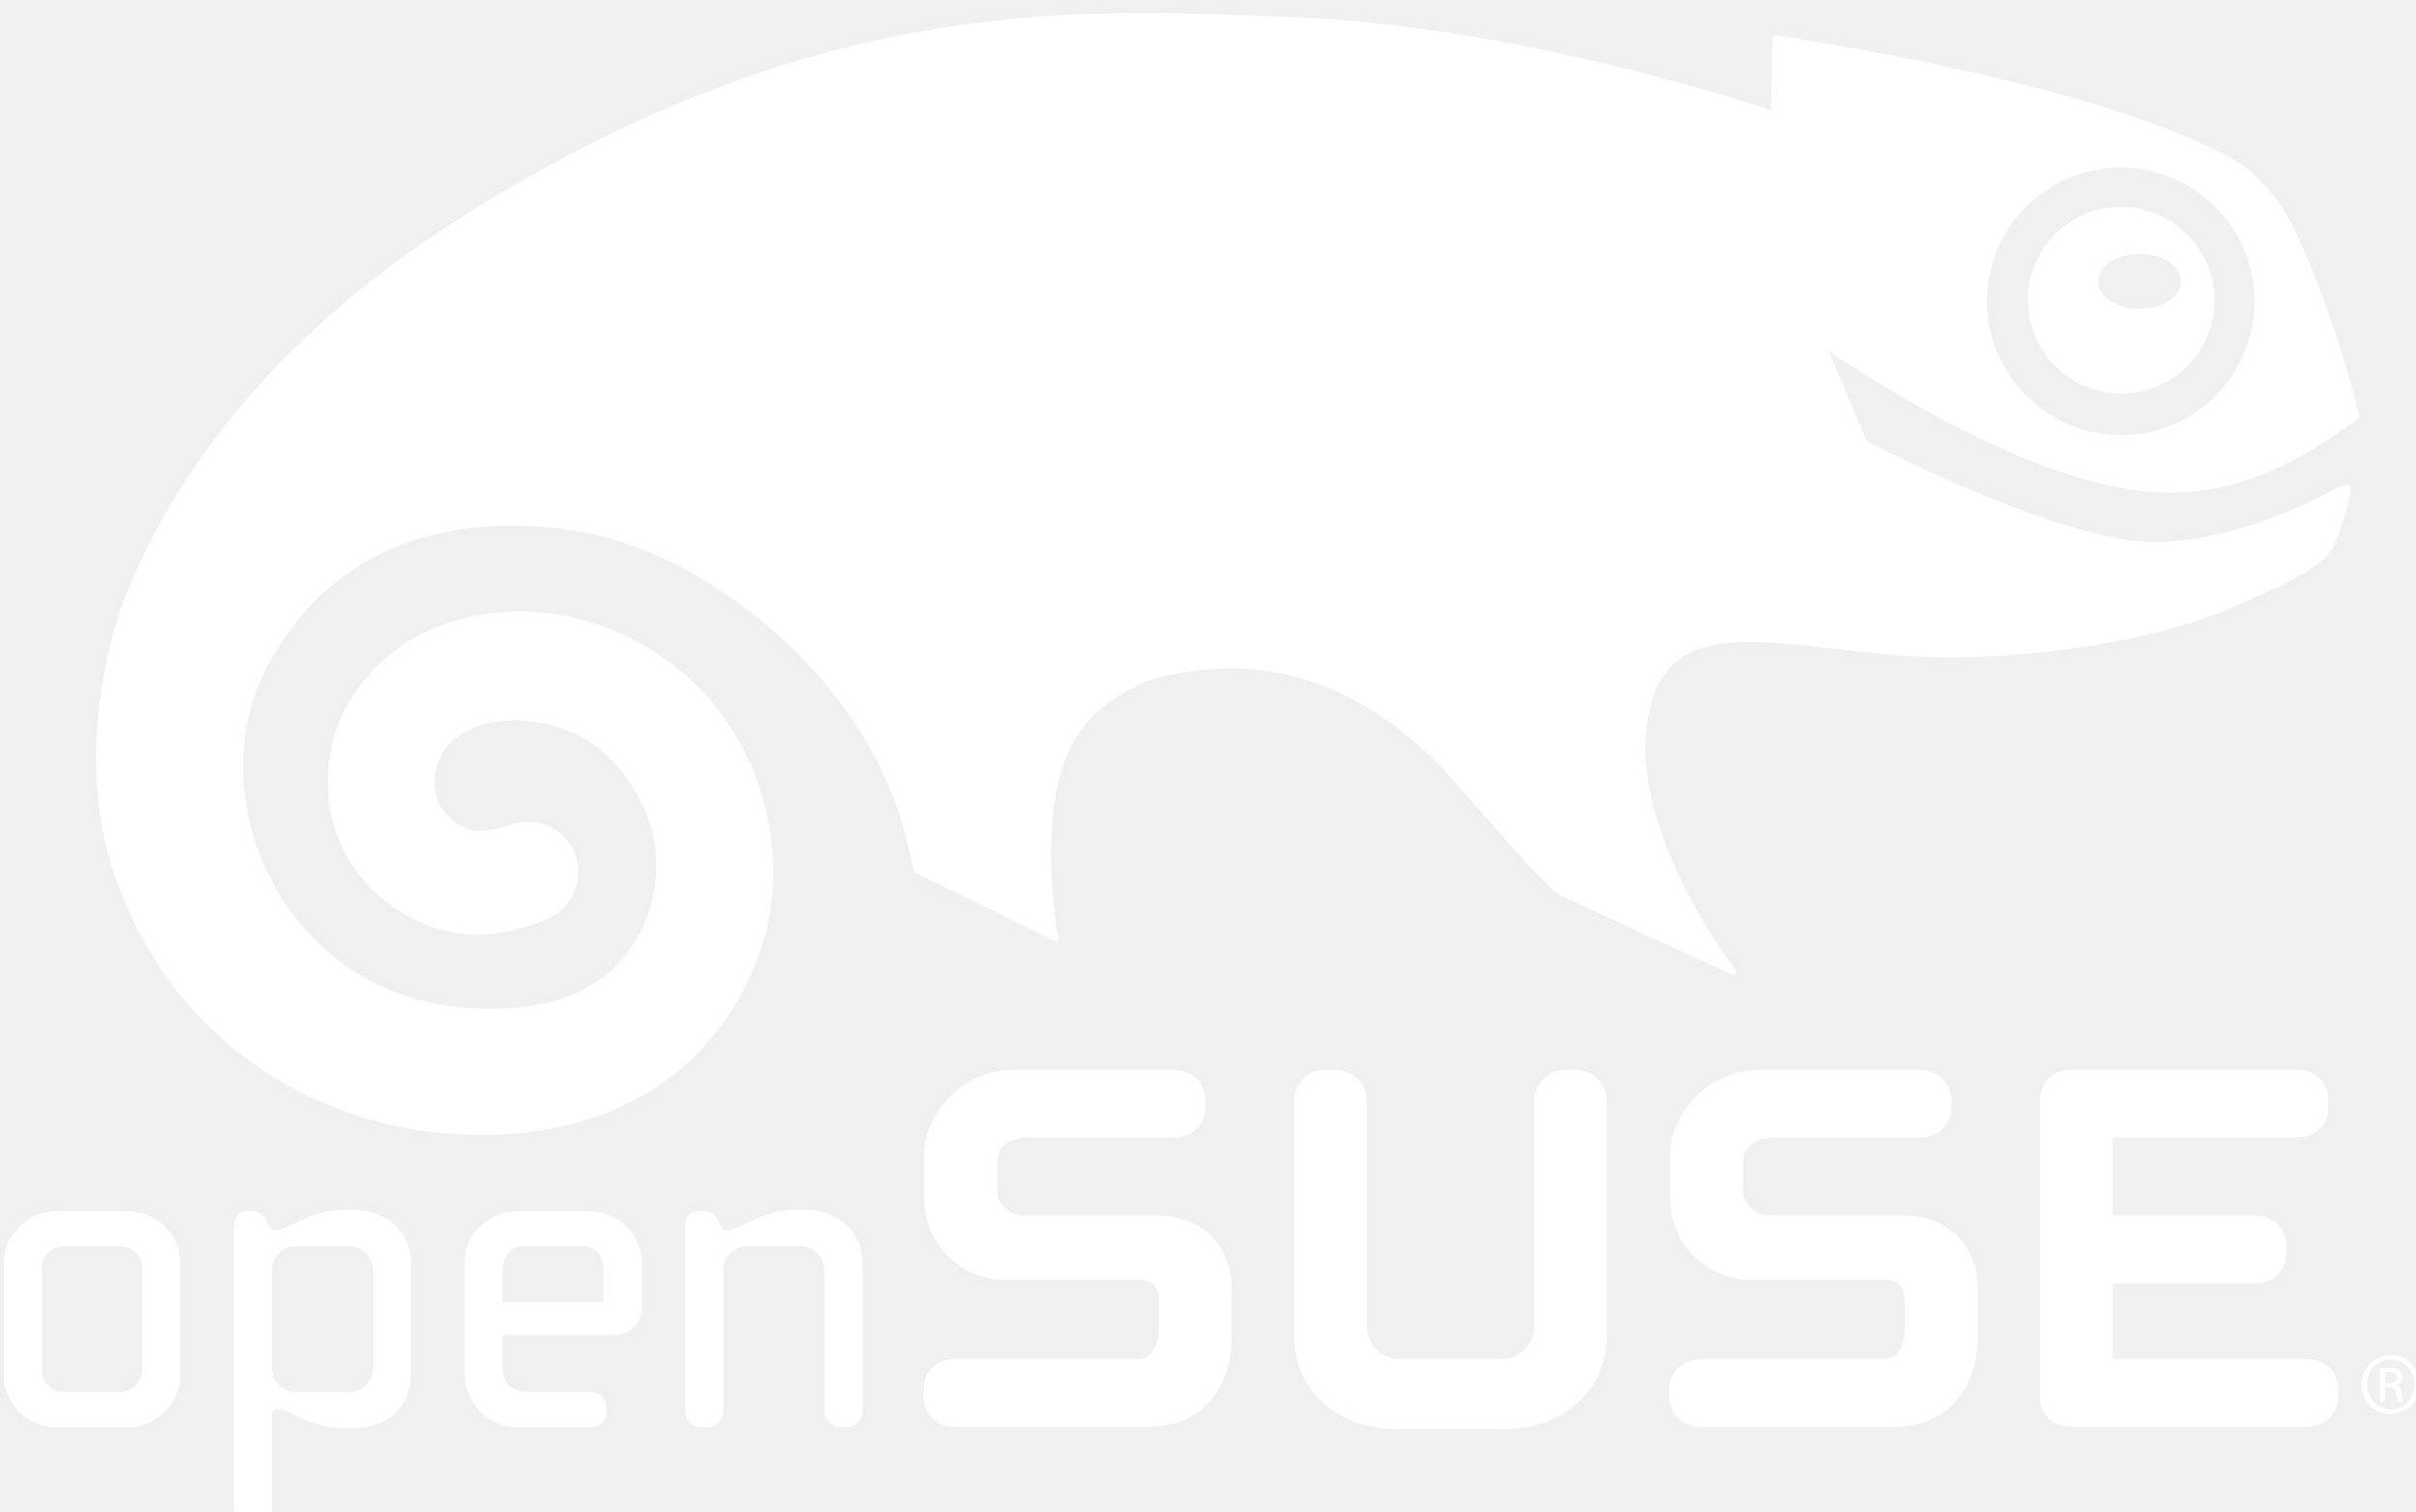
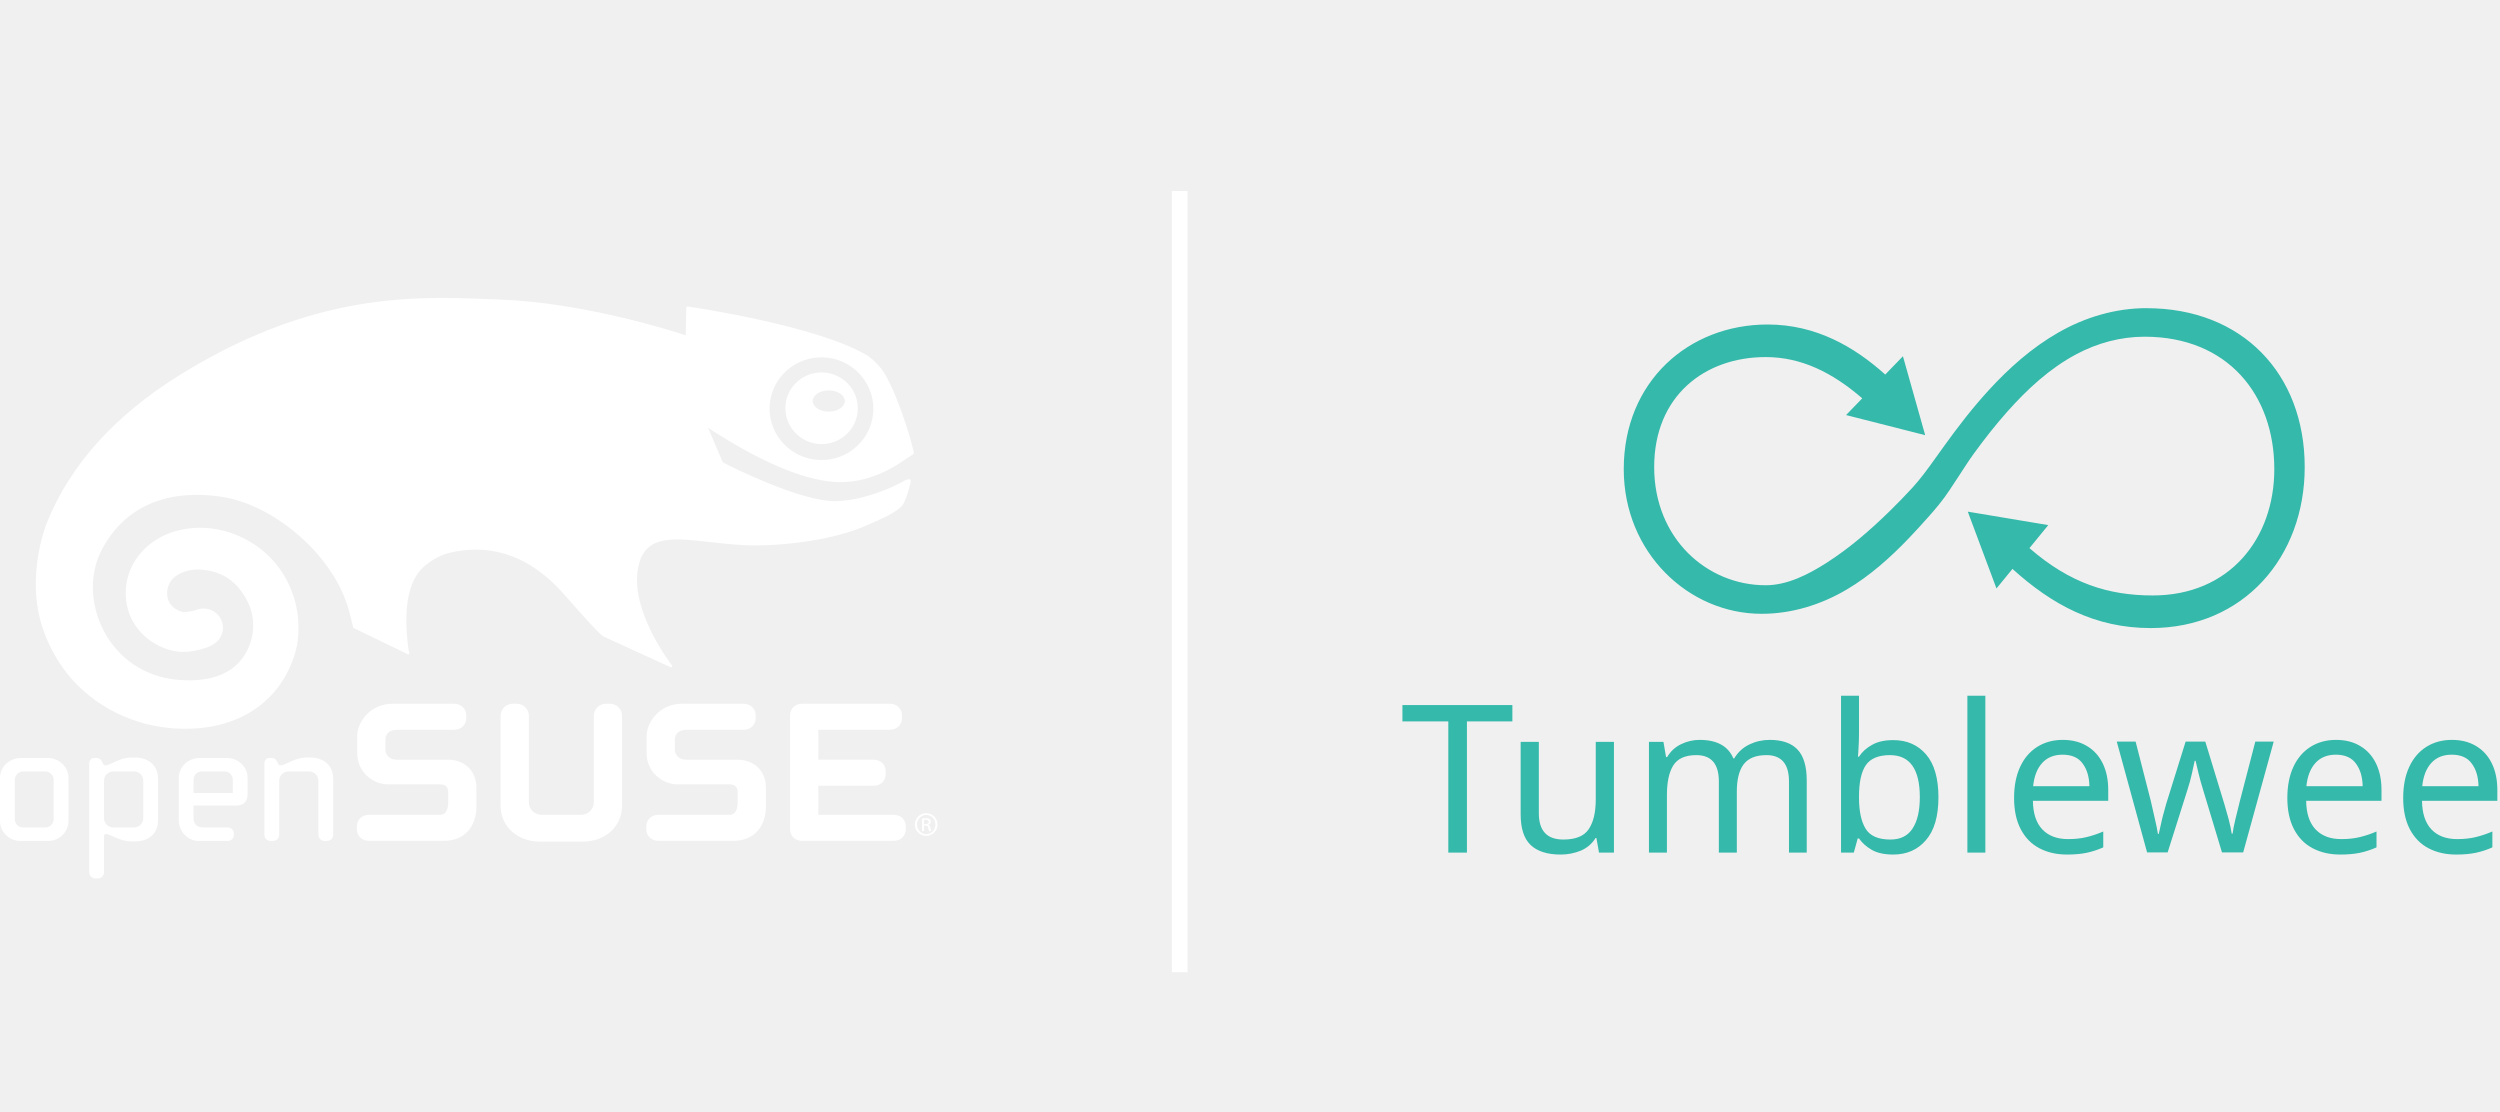
- <svg xmlns="http://www.w3.org/2000/svg" version="1.1" id="Layer_1" x="0px" y="0px" width="320" height="200.303" viewBox="0 0 320 200.303" enable-background="new 0 0 792 612" xml:space="preserve">
-   <defs id="defs31" />
-   <g id="layer1" style="display:none">
-     <rect style="opacity:0.65;fill:#008000;fill-opacity:1" id="rect3139" width="407.033" height="257.167" x="-44.339" y="-16.072" />
-   </g>
-   <g id="layer2">
-     <path clip-rule="evenodd" d="m 281.365,27.426 c -3.311,-0.119 -6.451,1.051 -8.85,3.301 -2.399,2.25 -3.815,5.298 -3.915,8.599 -0.23,6.821 5.111,12.559 11.916,12.81 3.31,0.1 6.465,-1.07 8.878,-3.32 2.41,-2.261 3.795,-5.311 3.901,-8.599 0.23,-6.819 -5.109,-12.549 -11.93,-12.791 z m 2.02,13.512 c -3.031,0 -5.479,-1.64 -5.479,-3.65 0,-2.029 2.448,-3.66 5.479,-3.66 3.031,0 5.486,1.631 5.486,3.66 -0.002,2.01 -2.457,3.65 -5.486,3.65 z m 27.153,15.799 c 0.805,-0.531 1.396,-0.972 1.645,-1.07 l 0.268,-0.419 c -0.68,-4.279 -7.059,-25.029 -11.884,-30.019 -1.329,-1.359 -2.394,-2.699 -4.55,-3.96 C 278.564,11.098 237.155,4.96 235.216,4.679 l -0.33,0.091 -0.125,0.3 c 0,0 -0.16,8.58 -0.184,9.539 -4.229,-1.421 -34.972,-11.351 -63.791,-12.351 -24.44,-0.859 -60.033,-4.02 -107.196,24.98 l -1.394,0.868 C 40.006,41.948 24.686,59.017 16.678,78.846 c -2.512,6.24 -5.889,20.32 -2.541,33.569 1.442,5.791 4.13,11.611 7.756,16.819 8.194,11.77 21.944,19.58 36.749,20.899 20.904,1.87 36.733,-7.519 42.363,-25.099 3.871,-12.13 0,-29.928 -14.839,-39.008 C 74.094,78.636 61.115,80.316 53.586,85.297 47.055,89.627 43.356,96.357 43.421,103.747 c 0.151,13.11 11.444,20.078 19.564,20.099 2.359,0 4.728,-0.41 7.4,-1.28 0.951,-0.289 1.845,-0.649 2.831,-1.259 l 0.309,-0.181 0.195,-0.13 -0.065,0.039 c 1.85,-1.261 2.964,-3.311 2.964,-5.511 0,-0.6 -0.084,-1.208 -0.256,-1.821 -0.959,-3.32 -4.239,-5.328 -7.638,-4.709 l -0.46,0.109 -0.621,0.189 -0.901,0.31 c -1.87,0.46 -3.269,0.5 -3.569,0.51 -0.951,-0.061 -5.625,-1.461 -5.625,-6.58 v -0.07 c 0,-1.88 0.754,-3.199 1.17,-3.92 1.454,-2.28 5.435,-4.518 10.814,-4.05 7.059,0.61 12.149,4.23 15.52,11.06 3.129,6.349 2.31,14.159 -2.11,19.88 -4.39,5.668 -12.205,8.078 -22.598,6.959 -10.481,-1.159 -19.34,-7.191 -24.303,-16.579 -4.856,-9.178 -5.121,-20.059 -0.686,-28.418 10.609,-20.029 30.649,-19.82 41.637,-17.921 16.26,2.82 34.758,17.819 41.319,35.139 1.059,2.761 1.6,4.949 2.071,6.951 l 0.709,2.99 18.37,8.969 0.24,0.181 0.445,-0.04 0.081,-0.53 c -0.114,-0.41 -0.381,-0.789 -0.805,-5.93 -0.349,-4.562 -1.059,-17.051 5.228,-23.24 2.441,-2.419 6.161,-4.578 9.099,-5.269 12.04,-2.941 26.159,-0.912 39.507,14.539 6.91,7.98 10.279,11.619 11.97,13.249 l 0.589,0.531 0.695,0.519 c 0.554,0.302 22.954,10.621 22.954,10.621 l 0.461,-0.11 0.009,-0.479 c -0.149,-0.17 -14.199,-18.328 -11.698,-33.279 1.97,-11.909 11.447,-10.83 24.558,-9.35 4.279,0.5 9.152,1.059 14.196,1.172 14.083,0.089 29.254,-2.512 38.604,-6.602 6.049,-2.629 9.909,-4.379 12.328,-6.579 0.87,-0.721 1.321,-1.891 1.791,-3.15 l 0.33,-0.831 c 0.391,-1.021 0.966,-3.171 1.219,-4.35 0.102,-0.519 0.161,-1.068 -0.209,-1.359 l -1.294,0.24 c -4.106,2.471 -14.369,7.15 -23.965,7.35 -11.914,0.24 -35.898,-11.981 -38.399,-13.28 l -0.24,-0.279 c -0.589,-1.44 -4.19,-9.95 -4.96,-11.749 17.27,11.379 31.594,17.668 42.559,18.638 12.207,1.087 21.722,-5.574 25.785,-8.422 z M 263.191,39.298 c 0.175,-4.73 2.155,-9.12 5.614,-12.34 3.46,-3.231 7.975,-4.9 12.708,-4.749 9.76,0.349 17.43,8.589 17.095,18.338 -0.184,4.73 -2.164,9.12 -5.614,12.33 -3.46,3.25 -7.964,4.92 -12.719,4.76 -9.75,-0.36 -17.411,-8.58 -17.084,-18.338 z" id="Geeko" style="opacity:1;fill:#ffffff;fill-opacity:1;fill-rule:evenodd" />
-     <path d="m 134.486,141.732 c -7.784,0 -12.065,6.58 -12.065,11.13 v 5.84 c 0,6.7 5.474,10.851 10.549,10.851 h 17.819 c 2.245,0 2.715,1.47 2.715,2.71 v 3.769 c 0,0.4 -0.081,4.02 -2.715,4.02 h -24.303 c -2.415,0 -4.16,1.68 -4.16,3.979 v 1.042 c 0,2.291 1.745,3.96 4.16,3.96 h 25.624 c 6.698,0 11.019,-4.66 11.019,-11.879 v -6.302 c 0,-6.779 -4.87,-9.809 -9.706,-9.809 h -17.533 c -2.64,0 -3.836,-1.98 -3.836,-3.38 v -3.48 c 0,-2.191 1.464,-3.46 4.025,-3.46 h 19.408 c 2.38,0 4.171,-1.71 4.171,-3.971 v -1.04 c 0,-2.269 -1.821,-3.981 -4.251,-3.981 h -20.922 z" id="path7-7" style="opacity:1;fill:#ffffff;fill-opacity:1" />
-     <path d="m 207.349,141.732 c -2.301,0 -4.155,1.87 -4.155,4.171 v 29.838 c 0,2.39 -1.95,4.311 -4.311,4.311 h -13.545 c -2.369,0 -4.309,-1.92 -4.309,-4.311 v -29.838 c 0,-2.301 -1.87,-4.171 -4.169,-4.171 h -1.31 c -2.334,0 -4.171,1.842 -4.171,4.171 v 30.968 c 0,7.21 5.674,12.44 13.489,12.44 h 14.485 c 7.805,0 13.475,-5.228 13.475,-12.44 v -30.968 c 0,-2.329 -1.829,-4.171 -4.16,-4.171 h -1.319 z" id="path9-5" style="opacity:1;fill:#ffffff;fill-opacity:1" />
-     <path d="m 233.281,141.732 c -7.78,0 -12.074,6.58 -12.074,11.13 v 5.84 c 0,6.7 5.484,10.851 10.563,10.851 h 17.814 c 2.248,0 2.72,1.47 2.72,2.71 v 3.769 c 0,0.4 -0.081,4.02 -2.72,4.02 h -24.314 c -2.405,0 -4.16,1.68 -4.16,3.979 v 1.042 c 0,2.291 1.756,3.96 4.16,3.96 h 25.633 c 6.7,0 11.041,-4.66 11.041,-11.879 v -6.302 c 0,-6.779 -4.885,-9.809 -9.72,-9.809 h -17.533 c -2.647,0 -3.839,-1.98 -3.839,-3.38 v -3.48 c 0,-2.191 1.464,-3.46 4.025,-3.46 h 19.419 c 2.375,0 4.158,-1.71 4.158,-3.971 v -1.04 c 0,-2.269 -1.819,-3.981 -4.26,-3.981 h -20.913 z" id="path11-9" style="opacity:1;fill:#ffffff;fill-opacity:1" />
-     <path d="m 274.246,141.732 c -2.31,0 -4.055,1.712 -4.055,3.981 v 39.358 c 0,2.259 1.705,3.96 3.964,3.96 h 31.364 c 2.415,0 4.16,-1.67 4.16,-3.96 v -1.042 c 0,-2.299 -1.745,-3.979 -4.16,-3.979 0,0 -24.533,0 -25.687,0 0,-1.021 0,-9.011 0,-10.02 1.144,0 18.822,0 18.822,0 2.41,0 4.16,-1.691 4.16,-3.981 v -1.04 c 0,-2.301 -1.75,-3.971 -4.16,-3.971 0,0 -17.679,0 -18.822,0 0,-1.03 0,-9.29 0,-10.32 1.144,0 24.382,0 24.382,0 2.406,0 4.16,-1.659 4.16,-3.971 v -1.04 c 0,-2.301 -1.754,-3.981 -4.16,-3.981 h -29.968 z" id="path13-2" style="opacity:1;fill:#ffffff;fill-opacity:1" />
-     <g id="g15-2" style="opacity:1;fill:#ffffff;fill-opacity:1" transform="matrix(1.753857,0,0,1.753857,-853.9525,-548.7525)">
-       <path d="m 491.254,404.369 c -2.241,0 -4.065,1.744 -4.065,3.894 v 8.461 c 0,2.184 1.765,3.963 3.929,3.963 h 5.473 c 2.164,0 3.929,-1.779 3.929,-3.963 v -8.461 c 0,-2.149 -1.825,-3.894 -4.065,-3.894 h -5.201 z m -1.184,12.019 v -7.726 c 0,-0.906 0.744,-1.647 1.654,-1.647 h 4.264 c 0.89,0 1.648,0.758 1.648,1.647 v 7.726 c 0,0.912 -0.738,1.653 -1.648,1.653 h -4.296 c -0.912,0 -1.622,-0.725 -1.622,-1.653 z" id="path17-8" style="fill:#ffffff;fill-opacity:1" />
-       <path d="m 512.91,404.271 c -1.578,0 -2.768,0.564 -3.723,1.026 -0.582,0.279 -1.086,0.52 -1.477,0.52 -0.177,0 -0.328,-0.08 -0.408,-0.211 l -0.364,-0.696 c -0.091,-0.183 -0.456,-0.541 -0.907,-0.541 h -0.541 c -0.52,0 -0.936,0.467 -0.936,1.037 v 21.461 c 0,0.673 0.531,1.203 1.203,1.203 h 0.468 c 0.667,0 1.209,-0.536 1.209,-1.203 v -7.121 c 0,-0.211 0.137,-0.439 0.276,-0.439 0.391,0 0.895,0.229 1.477,0.496 0.955,0.439 2.145,0.98 3.723,0.98 h 0.505 c 2.794,0 4.532,-1.597 4.532,-4.162 v -8.192 c 0,-2.526 -1.775,-4.157 -4.532,-4.157 h -0.505 z m -5.475,11.952 v -7.39 c 0,-1.021 0.798,-1.818 1.818,-1.818 h 3.997 c 1.021,0 1.818,0.798 1.818,1.818 v 7.39 c 0,1.003 -0.818,1.818 -1.818,1.818 h -3.997 c -1.001,0 -1.818,-0.815 -1.818,-1.818 z" id="path19-9" style="fill:#ffffff;fill-opacity:1" />
-       <path d="m 526.044,404.369 c -2.241,0 -4.06,1.744 -4.06,3.894 v 8.398 c 0,2.178 1.768,4.025 3.854,4.025 h 5.647 c 0.698,0 1.203,-0.484 1.203,-1.141 v -0.37 c 0,-0.661 -0.505,-1.135 -1.203,-1.135 h -4.639 c -1.3,0 -1.986,-0.639 -1.986,-1.854 0,0 0,-2.115 0,-2.457 0.379,0 8.369,0 8.369,0 1.346,0 2.142,-0.821 2.142,-2.212 v -3.256 c 0,-2.149 -1.822,-3.894 -4.054,-3.894 h -5.273 z m -1.183,4.265 c 0,-0.907 0.713,-1.619 1.621,-1.619 h 4.396 c 0.906,0 1.613,0.712 1.613,1.619 0,0 0,2.28 0,2.622 -0.364,0 -7.258,0 -7.631,0 10e-4,-0.342 10e-4,-2.622 10e-4,-2.622 z" id="path21-7" style="fill:#ffffff;fill-opacity:1" />
-       <path d="m 546.997,404.271 c -1.573,0 -2.76,0.564 -3.718,1.021 -0.596,0.28 -1.105,0.525 -1.521,0.525 -0.183,0 -0.257,-0.023 -0.399,-0.269 l -0.331,-0.604 c -0.19,-0.382 -0.513,-0.575 -0.949,-0.575 h -0.465 c -0.562,0 -0.972,0.438 -0.972,1.037 v 14.077 c 0,0.667 0.527,1.203 1.206,1.203 h 0.465 c 0.667,0 1.211,-0.542 1.211,-1.203 v -10.65 c 0,-0.998 0.815,-1.818 1.813,-1.818 h 3.999 c 1.001,0 1.816,0.82 1.816,1.818 v 10.65 c 0,0.667 0.53,1.203 1.203,1.203 h 0.47 c 0.667,0 1.209,-0.542 1.209,-1.203 v -11.055 c 0,-2.526 -1.776,-4.157 -4.535,-4.157 h -0.502 z" id="path23-3" style="fill:#ffffff;fill-opacity:1" />
+ <svg xmlns="http://www.w3.org/2000/svg" width="180" height="80" viewBox="0 0 180 80" version="1.1" id="svg8">
+   <defs id="defs2" />
+   <g id="layer1" transform="translate(0,-1042.52)">
+     <g id="g887" transform="matrix(0.2109375,0,0,0.2086679,-0.107035,1063.614)">
+       <path d="m 281.365,27.426 c -3.311,-0.119 -6.451,1.051 -8.85,3.301 -2.399,2.25 -3.815,5.298 -3.915,8.599 -0.23,6.821 5.111,12.559 11.916,12.81 3.31,0.1 6.465,-1.07 8.878,-3.32 2.41,-2.261 3.795,-5.311 3.901,-8.599 0.23,-6.819 -5.109,-12.549 -11.93,-12.791 z m 2.02,13.512 c -3.031,0 -5.479,-1.64 -5.479,-3.65 0,-2.029 2.448,-3.66 5.479,-3.66 3.031,0 5.486,1.631 5.486,3.66 -0.002,2.01 -2.457,3.65 -5.486,3.65 z m 27.153,15.799 c 0.805,-0.531 1.396,-0.972 1.645,-1.07 l 0.268,-0.419 c -0.68,-4.279 -7.059,-25.029 -11.884,-30.019 -1.329,-1.359 -2.394,-2.699 -4.55,-3.96 C 278.564,11.098 237.155,4.96 235.216,4.679 l -0.33,0.091 -0.125,0.3 c 0,0 -0.16,8.58 -0.184,9.539 -4.229,-1.421 -34.972,-11.351 -63.791,-12.351 -24.44,-0.859 -60.033,-4.02 -107.196,24.98 l -1.394,0.868 C 40.006,41.948 24.686,59.017 16.678,78.846 c -2.512,6.24 -5.889,20.32 -2.541,33.569 1.442,5.791 4.13,11.611 7.756,16.819 8.194,11.77 21.944,19.58 36.749,20.899 20.904,1.87 36.733,-7.519 42.363,-25.099 3.871,-12.13 0,-29.928 -14.839,-39.008 C 74.094,78.636 61.115,80.316 53.586,85.297 47.055,89.627 43.356,96.357 43.421,103.747 c 0.151,13.11 11.444,20.078 19.564,20.099 2.359,0 4.728,-0.41 7.4,-1.28 0.951,-0.289 1.845,-0.649 2.831,-1.259 l 0.309,-0.181 0.195,-0.13 -0.065,0.039 c 1.85,-1.261 2.964,-3.311 2.964,-5.511 0,-0.6 -0.084,-1.208 -0.256,-1.821 -0.959,-3.32 -4.239,-5.328 -7.638,-4.709 l -0.46,0.109 -0.621,0.189 -0.901,0.31 c -1.87,0.46 -3.269,0.5 -3.569,0.51 -0.951,-0.061 -5.625,-1.461 -5.625,-6.58 v -0.07 c 0,-1.88 0.754,-3.199 1.17,-3.92 1.454,-2.28 5.435,-4.518 10.814,-4.05 7.059,0.61 12.149,4.23 15.52,11.06 3.129,6.349 2.31,14.159 -2.11,19.88 -4.39,5.668 -12.205,8.078 -22.598,6.959 -10.481,-1.159 -19.34,-7.191 -24.303,-16.579 -4.856,-9.178 -5.121,-20.059 -0.686,-28.418 10.609,-20.029 30.649,-19.82 41.637,-17.921 16.26,2.82 34.758,17.819 41.319,35.139 1.059,2.761 1.6,4.949 2.071,6.951 l 0.709,2.99 18.37,8.969 0.24,0.181 0.445,-0.04 0.081,-0.53 c -0.114,-0.41 -0.381,-0.789 -0.805,-5.93 -0.349,-4.562 -1.059,-17.051 5.228,-23.24 2.441,-2.419 6.161,-4.578 9.099,-5.269 12.04,-2.941 26.159,-0.912 39.507,14.539 6.91,7.98 10.279,11.619 11.97,13.249 l 0.589,0.531 0.695,0.519 c 0.554,0.302 22.954,10.621 22.954,10.621 l 0.461,-0.11 0.009,-0.479 c -0.149,-0.17 -14.199,-18.328 -11.698,-33.279 1.97,-11.909 11.447,-10.83 24.558,-9.35 4.279,0.5 9.152,1.059 14.196,1.172 14.083,0.089 29.254,-2.512 38.604,-6.602 6.049,-2.629 9.909,-4.379 12.328,-6.579 0.87,-0.721 1.321,-1.891 1.791,-3.15 l 0.33,-0.831 c 0.391,-1.021 0.966,-3.171 1.219,-4.35 0.102,-0.519 0.161,-1.068 -0.209,-1.359 l -1.294,0.24 c -4.106,2.471 -14.369,7.15 -23.965,7.35 -11.914,0.24 -35.898,-11.981 -38.399,-13.28 l -0.24,-0.279 c -0.589,-1.44 -4.19,-9.95 -4.96,-11.749 17.27,11.379 31.594,17.668 42.559,18.638 12.207,1.087 21.722,-5.574 25.785,-8.422 z M 263.191,39.298 c 0.175,-4.73 2.155,-9.12 5.614,-12.34 3.46,-3.231 7.975,-4.9 12.708,-4.749 9.76,0.349 17.43,8.589 17.095,18.338 -0.184,4.73 -2.164,9.12 -5.614,12.33 -3.46,3.25 -7.964,4.92 -12.719,4.76 -9.75,-0.36 -17.411,-8.58 -17.084,-18.338 z" style="fill:#ffffff" id="Geeko" />
+       <path id="path865" d="m 134.486,141.732 c -7.784,0 -12.065,6.58 -12.065,11.13 v 5.84 c 0,6.7 5.474,10.851 10.549,10.851 h 17.819 c 2.245,0 2.715,1.47 2.715,2.71 v 3.769 c 0,0.4 -0.081,4.02 -2.715,4.02 h -24.303 c -2.415,0 -4.16,1.68 -4.16,3.979 v 1.042 c 0,2.291 1.745,3.96 4.16,3.96 h 25.624 c 6.698,0 11.019,-4.66 11.019,-11.879 v -6.302 c 0,-6.779 -4.87,-9.809 -9.706,-9.809 h -17.533 c -2.64,0 -3.836,-1.98 -3.836,-3.38 v -3.48 c 0,-2.191 1.464,-3.46 4.025,-3.46 h 19.408 c 2.38,0 4.171,-1.71 4.171,-3.971 v -1.04 c 0,-2.269 -1.821,-3.981 -4.251,-3.981 z" style="fill:#ffffff" />
+       <path id="path867" d="m 207.349,141.732 c -2.301,0 -4.155,1.87 -4.155,4.171 v 29.838 c 0,2.39 -1.95,4.311 -4.311,4.311 h -13.545 c -2.369,0 -4.309,-1.92 -4.309,-4.311 v -29.838 c 0,-2.301 -1.87,-4.171 -4.169,-4.171 h -1.31 c -2.334,0 -4.171,1.842 -4.171,4.171 v 30.968 c 0,7.21 5.674,12.44 13.489,12.44 h 14.485 c 7.805,0 13.475,-5.228 13.475,-12.44 v -30.968 c 0,-2.329 -1.829,-4.171 -4.16,-4.171 z" style="fill:#ffffff" />
+       <path id="path869" d="m 233.281,141.732 c -7.78,0 -12.074,6.58 -12.074,11.13 v 5.84 c 0,6.7 5.484,10.851 10.563,10.851 h 17.814 c 2.248,0 2.72,1.47 2.72,2.71 v 3.769 c 0,0.4 -0.081,4.02 -2.72,4.02 h -24.314 c -2.405,0 -4.16,1.68 -4.16,3.979 v 1.042 c 0,2.291 1.756,3.96 4.16,3.96 h 25.633 c 6.7,0 11.041,-4.66 11.041,-11.879 v -6.302 c 0,-6.779 -4.885,-9.809 -9.72,-9.809 h -17.533 c -2.647,0 -3.839,-1.98 -3.839,-3.38 v -3.48 c 0,-2.191 1.464,-3.46 4.025,-3.46 h 19.419 c 2.375,0 4.158,-1.71 4.158,-3.971 v -1.04 c 0,-2.269 -1.819,-3.981 -4.26,-3.981 z" style="fill:#ffffff" />
+       <path id="path871" d="m 274.246,141.732 c -2.31,0 -4.055,1.712 -4.055,3.981 v 39.358 c 0,2.259 1.705,3.96 3.964,3.96 h 31.364 c 2.415,0 4.16,-1.67 4.16,-3.96 v -1.042 c 0,-2.299 -1.745,-3.979 -4.16,-3.979 0,0 -24.533,0 -25.687,0 0,-1.021 0,-9.011 0,-10.02 1.144,0 18.822,0 18.822,0 2.41,0 4.16,-1.691 4.16,-3.981 v -1.04 c 0,-2.301 -1.75,-3.971 -4.16,-3.971 0,0 -17.679,0 -18.822,0 0,-1.03 0,-9.29 0,-10.32 1.144,0 24.382,0 24.382,0 2.406,0 4.16,-1.659 4.16,-3.971 v -1.04 c 0,-2.301 -1.754,-3.981 -4.16,-3.981 h -29.968 z" style="fill:#ffffff" />
+       <g id="g881" transform="matrix(1.753857,0,0,1.753857,-853.9525,-548.7525)" style="fill:#ffffff">
+         <path id="path873" d="m 491.254,404.369 c -2.241,0 -4.065,1.744 -4.065,3.894 v 8.461 c 0,2.184 1.765,3.963 3.929,3.963 h 5.473 c 2.164,0 3.929,-1.779 3.929,-3.963 v -8.461 c 0,-2.149 -1.825,-3.894 -4.065,-3.894 z m -1.184,12.019 v -7.726 c 0,-0.906 0.744,-1.647 1.654,-1.647 h 4.264 c 0.89,0 1.648,0.758 1.648,1.647 v 7.726 c 0,0.912 -0.738,1.653 -1.648,1.653 h -4.296 c -0.912,0 -1.622,-0.725 -1.622,-1.653 z" style="fill:#ffffff" />
+         <path id="path875" d="m 512.91,404.271 c -1.578,0 -2.768,0.564 -3.723,1.026 -0.582,0.279 -1.086,0.52 -1.477,0.52 -0.177,0 -0.328,-0.08 -0.408,-0.211 l -0.364,-0.696 c -0.091,-0.183 -0.456,-0.541 -0.907,-0.541 h -0.541 c -0.52,0 -0.936,0.467 -0.936,1.037 v 21.461 c 0,0.673 0.531,1.203 1.203,1.203 h 0.468 c 0.667,0 1.209,-0.536 1.209,-1.203 v -7.121 c 0,-0.211 0.137,-0.439 0.276,-0.439 0.391,0 0.895,0.229 1.477,0.496 0.955,0.439 2.145,0.98 3.723,0.98 h 0.505 c 2.794,0 4.532,-1.597 4.532,-4.162 v -8.192 c 0,-2.526 -1.775,-4.157 -4.532,-4.157 h -0.505 z m -5.475,11.952 v -7.39 c 0,-1.021 0.798,-1.818 1.818,-1.818 h 3.997 c 1.021,0 1.818,0.798 1.818,1.818 v 7.39 c 0,1.003 -0.818,1.818 -1.818,1.818 h -3.997 c -1.001,0 -1.818,-0.815 -1.818,-1.818 z" style="fill:#ffffff" />
+         <path id="path877" d="m 526.044,404.369 c -2.241,0 -4.06,1.744 -4.06,3.894 v 8.398 c 0,2.178 1.768,4.025 3.854,4.025 h 5.647 c 0.698,0 1.203,-0.484 1.203,-1.141 v -0.37 c 0,-0.661 -0.505,-1.135 -1.203,-1.135 h -4.639 c -1.3,0 -1.986,-0.639 -1.986,-1.854 0,0 0,-2.115 0,-2.457 0.379,0 8.369,0 8.369,0 1.346,0 2.142,-0.821 2.142,-2.212 v -3.256 c 0,-2.149 -1.822,-3.894 -4.054,-3.894 h -5.273 z m -1.183,4.265 c 0,-0.907 0.713,-1.619 1.621,-1.619 h 4.396 c 0.906,0 1.613,0.712 1.613,1.619 0,0 0,2.28 0,2.622 -0.364,0 -7.258,0 -7.631,0 10e-4,-0.342 10e-4,-2.622 10e-4,-2.622 z" style="fill:#ffffff" />
+         <path id="path879" d="m 546.997,404.271 c -1.573,0 -2.76,0.564 -3.718,1.021 -0.596,0.28 -1.105,0.525 -1.521,0.525 -0.183,0 -0.257,-0.023 -0.399,-0.269 l -0.331,-0.604 c -0.19,-0.382 -0.513,-0.575 -0.949,-0.575 h -0.465 c -0.562,0 -0.972,0.438 -0.972,1.037 v 14.077 c 0,0.667 0.527,1.203 1.206,1.203 h 0.465 c 0.667,0 1.211,-0.542 1.211,-1.203 v -10.65 c 0,-0.998 0.815,-1.818 1.813,-1.818 h 3.999 c 1.001,0 1.816,0.82 1.816,1.818 v 10.65 c 0,0.667 0.53,1.203 1.203,1.203 h 0.47 c 0.667,0 1.209,-0.542 1.209,-1.203 v -11.055 c 0,-2.526 -1.776,-4.157 -4.535,-4.157 z" style="fill:#ffffff" />
+       </g>
+       <g id="g885" transform="matrix(1.753857,0,0,1.753857,-853.9525,-548.7525)" style="fill:#ffffff">
+         <path id="path883" d="m 667.456,415.229 c 1.218,0 2.188,0.99 2.188,2.229 0,1.257 -0.971,2.237 -2.198,2.237 -1.218,0 -2.208,-0.98 -2.208,-2.237 0,-1.238 0.99,-2.229 2.208,-2.229 z m -0.01,0.346 c -0.98,0 -1.782,0.842 -1.782,1.882 0,1.06 0.802,1.891 1.792,1.891 0.99,0.011 1.782,-0.831 1.782,-1.881 0,-1.05 -0.792,-1.892 -1.782,-1.892 z m -0.416,3.179 h -0.396 v -2.485 c 0.208,-0.03 0.406,-0.06 0.703,-0.06 0.377,0 0.624,0.079 0.772,0.188 0.149,0.108 0.229,0.276 0.229,0.515 0,0.326 -0.218,0.524 -0.485,0.604 v 0.021 c 0.218,0.039 0.366,0.237 0.416,0.604 0.06,0.387 0.118,0.535 0.158,0.614 h -0.416 c -0.06,-0.079 -0.119,-0.307 -0.168,-0.634 -0.06,-0.316 -0.218,-0.436 -0.535,-0.436 h -0.277 v 1.069 z m 0,-1.377 h 0.287 c 0.327,0 0.604,-0.118 0.604,-0.426 0,-0.218 -0.158,-0.436 -0.604,-0.436 -0.129,0 -0.218,0.01 -0.287,0.021 z" style="fill:#ffffff" />
+       </g>
    </g>
-     <g id="g25-6" style="opacity:1;fill:#ffffff;fill-opacity:1" transform="matrix(1.753857,0,0,1.753857,-853.9525,-548.7525)">
-       <path d="m 667.456,415.229 c 1.218,0 2.188,0.99 2.188,2.229 0,1.257 -0.971,2.237 -2.198,2.237 -1.218,0 -2.208,-0.98 -2.208,-2.237 0,-1.238 0.99,-2.229 2.208,-2.229 h 0.01 z m -0.01,0.346 c -0.98,0 -1.782,0.842 -1.782,1.882 0,1.06 0.802,1.891 1.792,1.891 0.99,0.011 1.782,-0.831 1.782,-1.881 0,-1.05 -0.792,-1.892 -1.782,-1.892 h -0.01 z m -0.416,3.179 h -0.396 v -2.485 c 0.208,-0.03 0.406,-0.06 0.703,-0.06 0.377,0 0.624,0.079 0.772,0.188 0.149,0.108 0.229,0.276 0.229,0.515 0,0.326 -0.218,0.524 -0.485,0.604 v 0.021 c 0.218,0.039 0.366,0.237 0.416,0.604 0.06,0.387 0.118,0.535 0.158,0.614 h -0.416 c -0.06,-0.079 -0.119,-0.307 -0.168,-0.634 -0.06,-0.316 -0.218,-0.436 -0.535,-0.436 h -0.277 v 1.069 z m 0,-1.377 h 0.287 c 0.327,0 0.604,-0.118 0.604,-0.426 0,-0.218 -0.158,-0.436 -0.604,-0.436 -0.129,0 -0.218,0.01 -0.287,0.021 v 0.841 z" id="path27-1" style="fill:#ffffff;fill-opacity:1" />
-     </g>
+     <path style="fill:none;stroke:#ffffff;stroke-width:1.125px;stroke-linecap:butt;stroke-linejoin:miter;stroke-opacity:1" d="m 84.938,1056.27 -2e-6,56.25" id="path910" />
+     <path id="path914" d="m 154.559,1064.707 c -2.247,0 -4.431,0.652 -6.377,1.767 -1.892,1.083 -3.541,2.553 -5.01,4.158 a 35.743,35.933 0 0 0 -1.674,1.975 56.675,56.976 0 0 0 -1.501,2 c -0.248,0.344 -0.495,0.689 -0.742,1.034 -0.493,0.689 -0.995,1.378 -1.569,2.002 a 43.894,44.127 0 0 1 -1.635,1.685 c -1.394,1.362 -2.883,2.657 -4.526,3.708 -1.3,0.831 -2.82,1.622 -4.398,1.622 -4.232,0 -8.026,-3.373 -8.026,-8.508 0,-5.134 3.648,-7.921 8.026,-7.921 2.537,0 4.779,1.088 6.955,2.971 l -1.165,1.204 2.848,0.724 2.848,0.724 -0.801,-2.841 -0.801,-2.841 -1.274,1.318 c -2.226,-2.002 -4.993,-3.604 -8.466,-3.604 -5.692,0 -10.361,4.107 -10.361,10.415 0,6.015 4.669,10.415 9.923,10.415 2.174,0 4.278,-0.651 6.144,-1.755 1.673,-0.992 3.133,-2.3 4.474,-3.702 0.453,-0.473 0.892,-0.958 1.329,-1.446 0.566,-0.633 1.097,-1.26 1.571,-1.978 l 0.625,-0.946 c 0.383,-0.58 0.738,-1.155 1.149,-1.719 0.757,-1.04 1.551,-2.054 2.405,-3.014 1.432,-1.612 3.055,-3.113 4.967,-4.131 1.517,-0.807 3.195,-1.26 4.914,-1.26 5.983,0 9.339,4.181 9.339,9.535 0,4.988 -3.21,9.095 -8.755,9.095 -3.169,0 -5.948,-0.864 -8.875,-3.408 l 1.356,-1.658 -2.897,-0.484 -2.898,-0.484 1.032,2.765 1.033,2.765 1.152,-1.408 c 2.837,2.566 5.929,4.26 9.952,4.26 6.712,0 11.089,-5.135 11.089,-11.589 0,-6.748 -4.523,-11.442 -11.381,-11.442" style="fill:#35b9ab;fill-opacity:1;stroke-width:0.513" />
+     <text xml:space="preserve" style="font-style:normal;font-weight:normal;font-size:44.493px;line-height:1.25;font-family:sans-serif;letter-spacing:0px;word-spacing:0px;fill:#35b9ab;fill-opacity:1;stroke:none;stroke-width:1.112" x="101.103" y="1100.986" id="text927" transform="scale(0.9973564,1.002651)">
+       <tspan id="tspan925" x="101.103" y="1100.986" style="font-style:normal;font-variant:normal;font-weight:normal;font-stretch:normal;font-size:14.831px;font-family:'Source Sans Pro';-inkscape-font-specification:'Source Sans Pro';fill:#35b9ab;fill-opacity:1;stroke-width:1.112">Tumbleweed</tspan>
+     </text>
  </g>
</svg>
